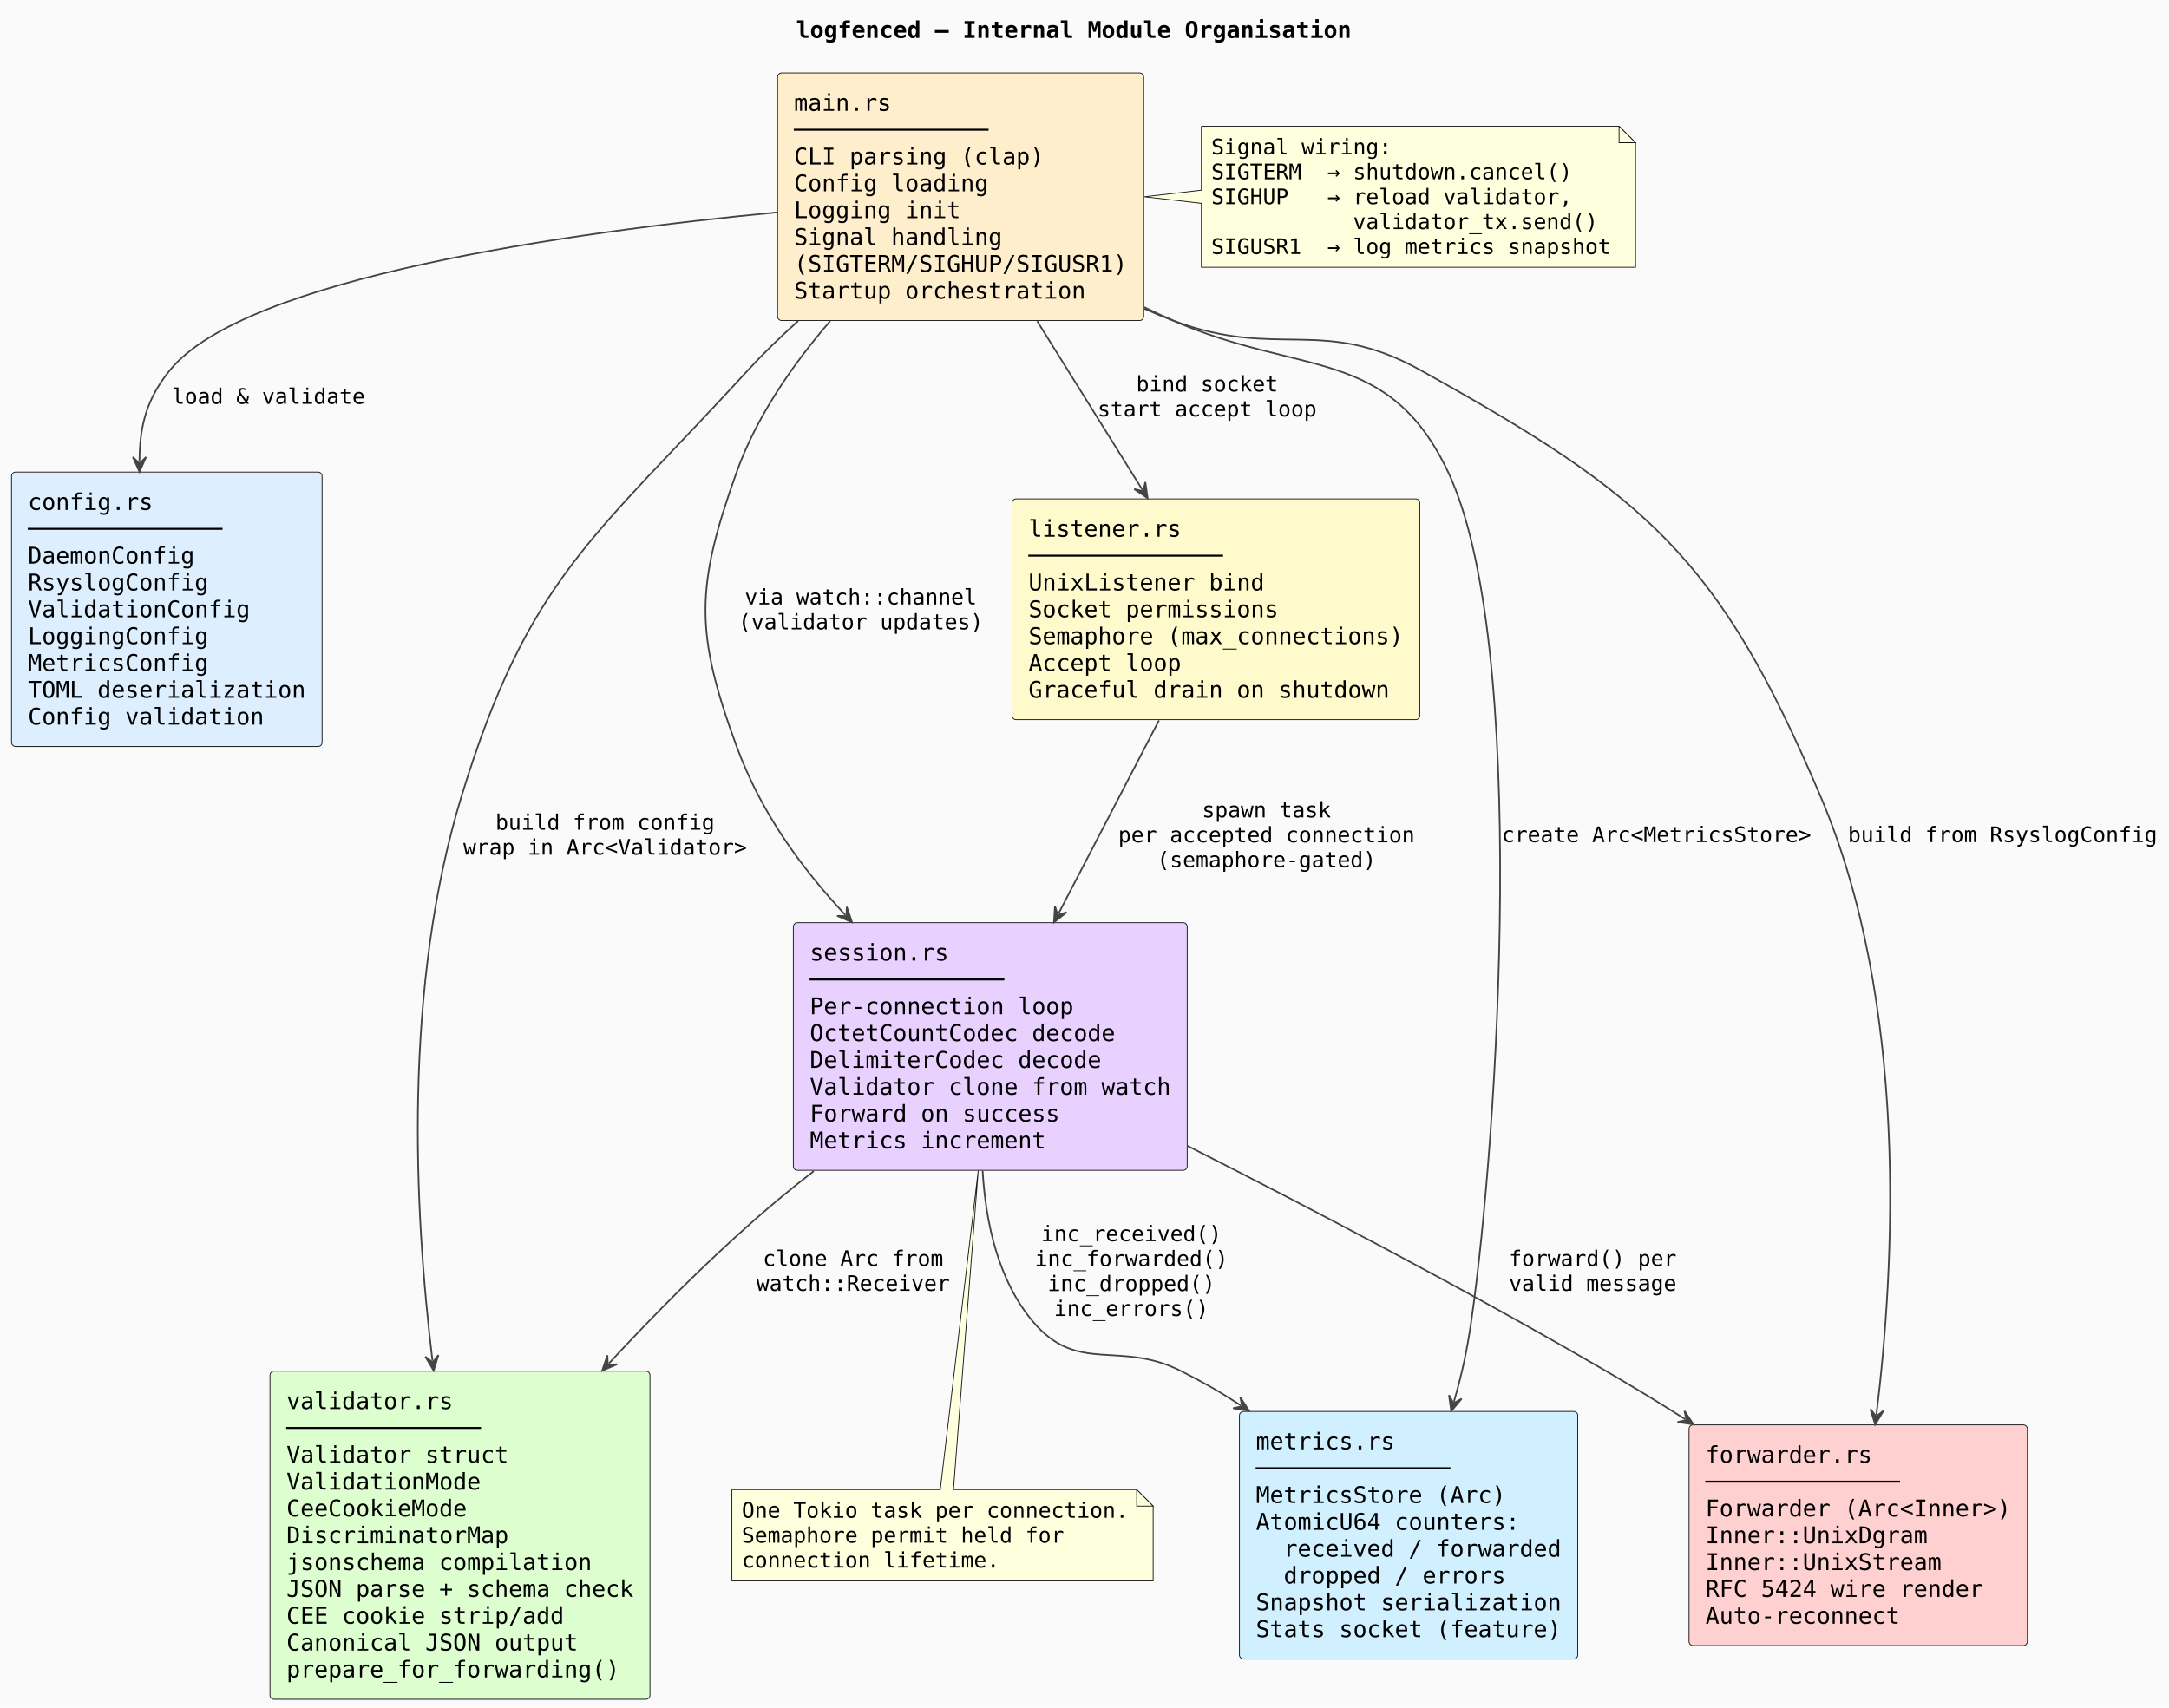
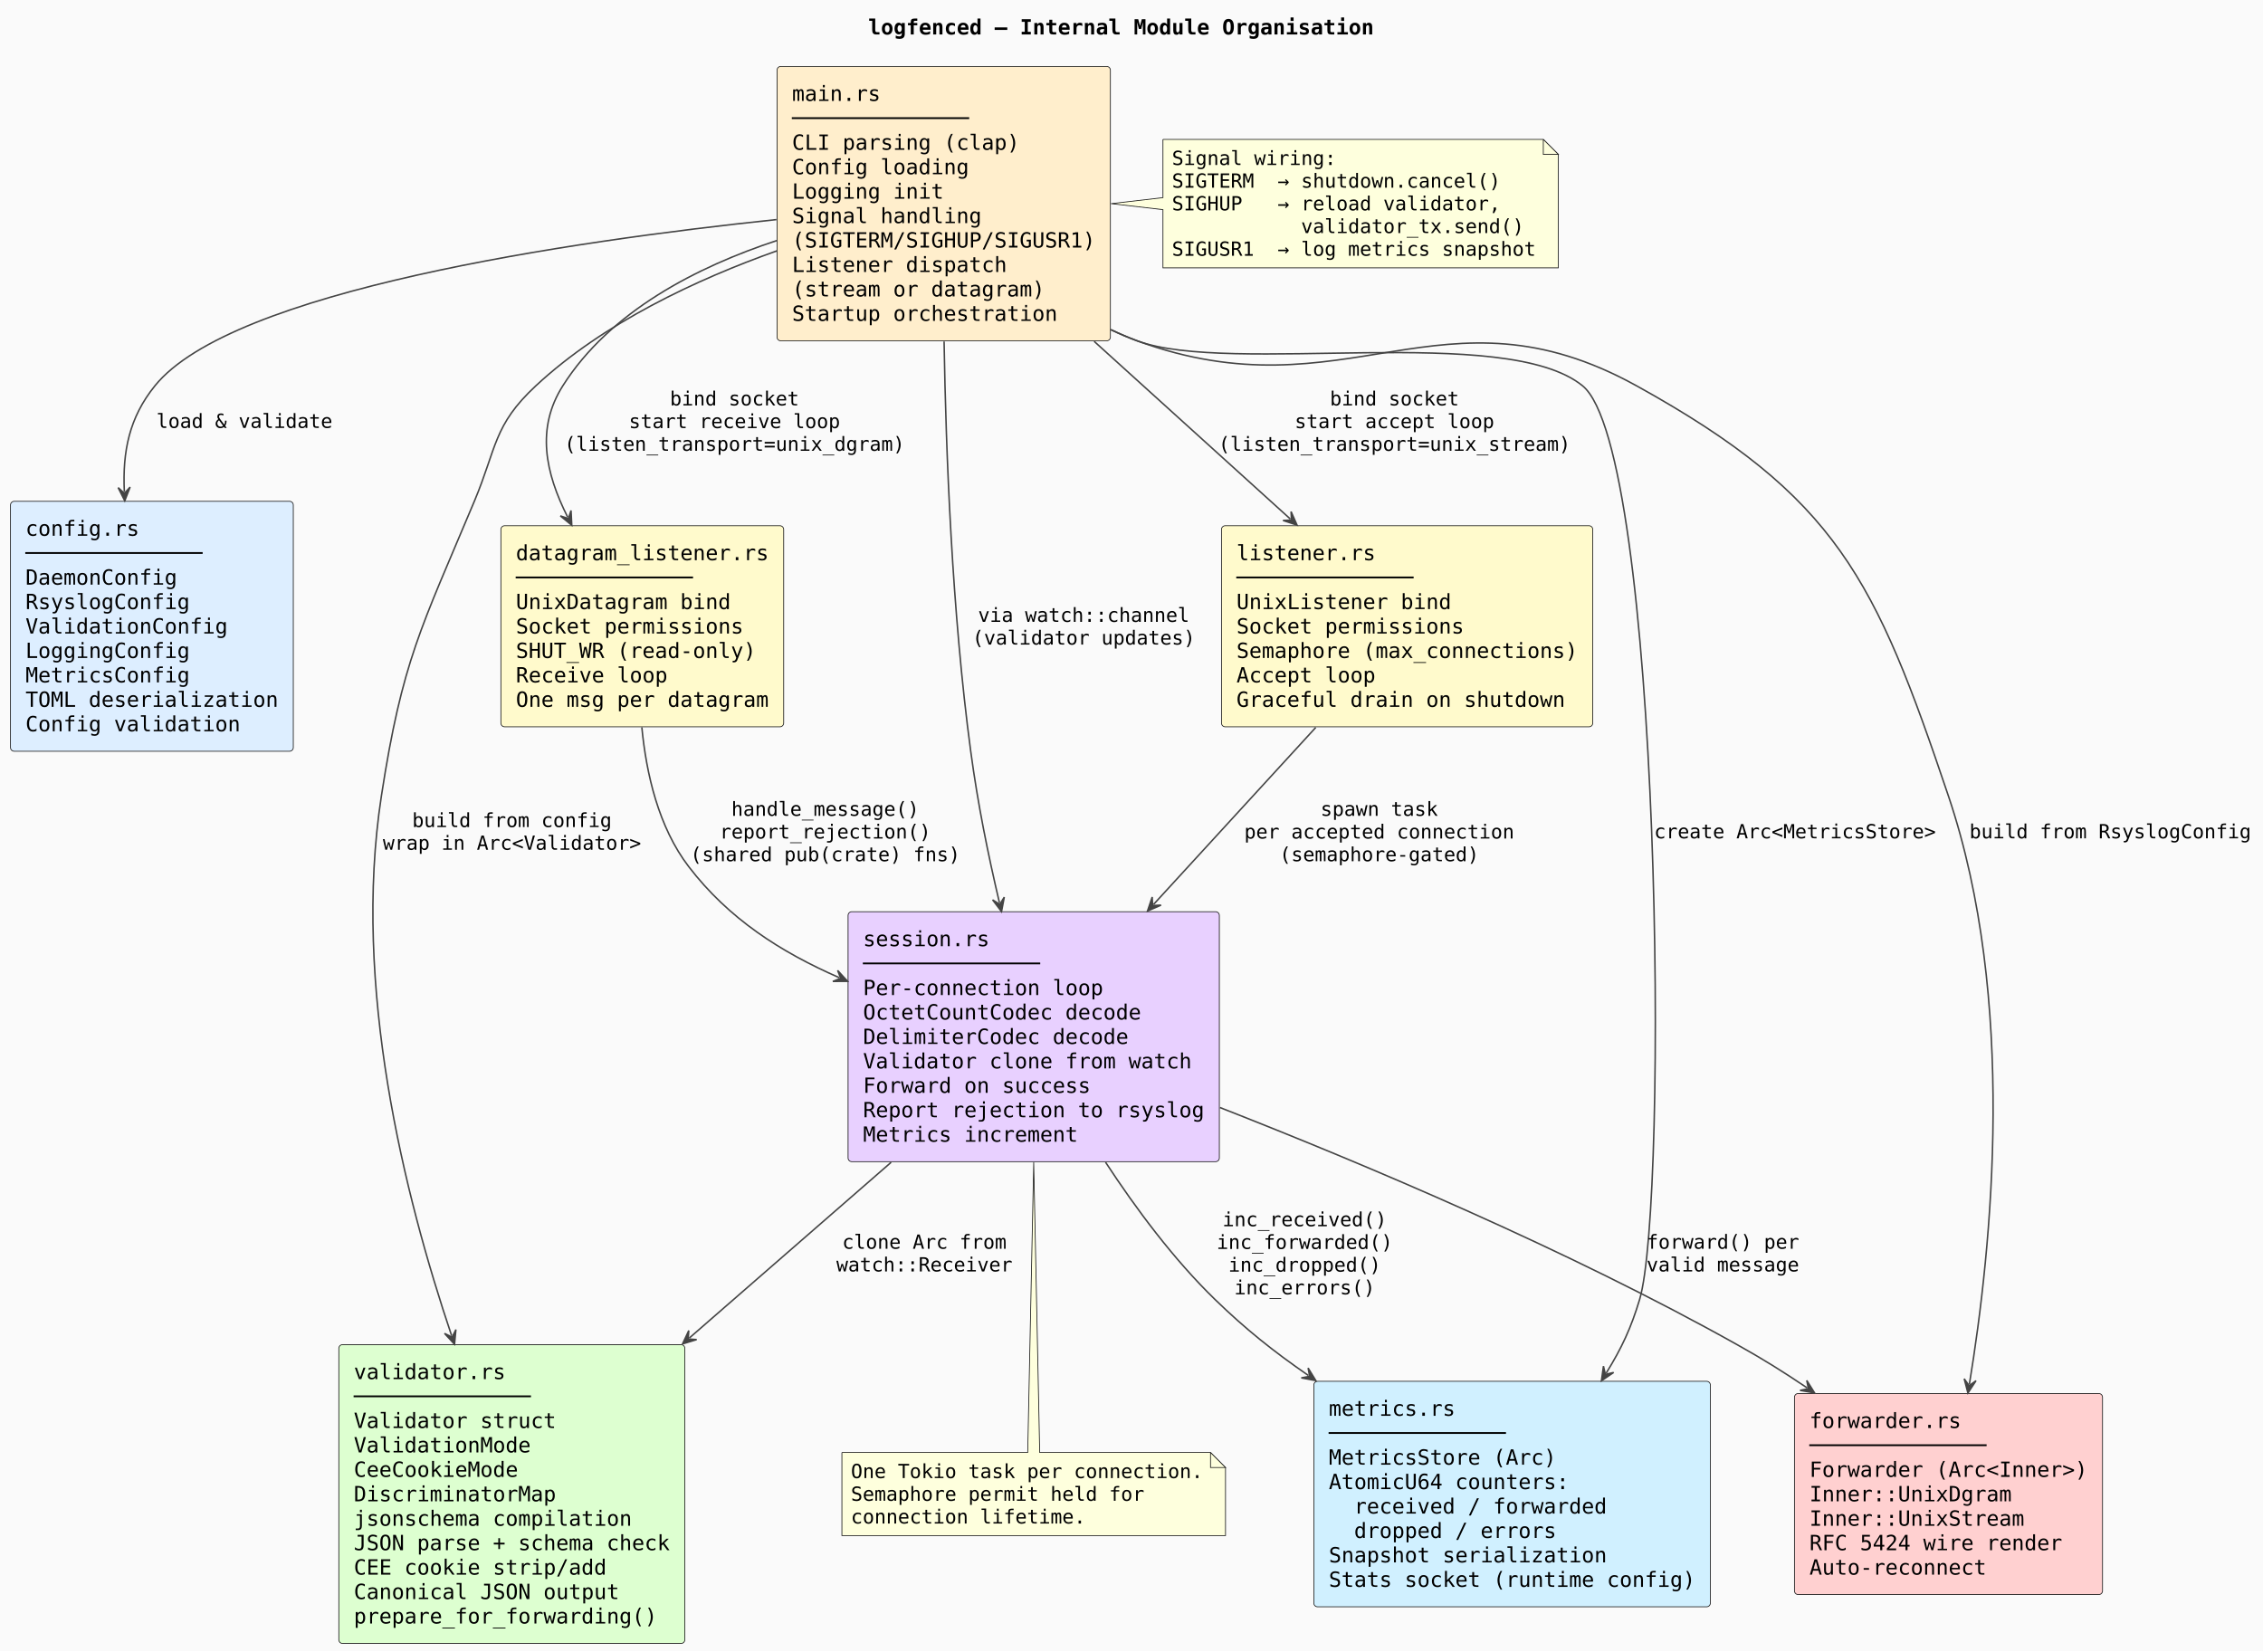
- <svg xmlns="http://www.w3.org/2000/svg" contentStyleType="text/css" data-diagram-type="DESCRIPTION" height="1037px" preserveAspectRatio="none" style="width:1317px;height:1037px;background:#FAFAFA;" version="1.1" viewBox="0 0 1317 1037" width="1317px" zoomAndPan="magnify">
+ <svg xmlns="http://www.w3.org/2000/svg" contentStyleType="text/css" data-diagram-type="DESCRIPTION" height="1101px" preserveAspectRatio="none" style="width:1509px;height:1101px;background:#FAFAFA;" version="1.1" viewBox="0 0 1509 1101" width="1509px" zoomAndPan="magnify">
  <defs />
  <g>
-     <rect fill="#FAFAFA" height="1037" style="stroke:none;stroke-width:1;" width="1317" x="0" y="0" />
+     <rect fill="#FAFAFA" height="1101" style="stroke:none;stroke-width:1;" width="1509" x="0" y="0" />
    <g class="title" data-source-line="1">
-       <text fill="#000000" font-family="monospace" font-size="14" font-weight="bold" lengthAdjust="spacing" textLength="337.148" x="483.366" y="22.995">logfenced — Internal Module Organisation</text>
+       <text fill="#000000" font-family="monospace" font-size="14" font-weight="bold" lengthAdjust="spacing" textLength="337.148" x="578.966" y="22.995">logfenced — Internal Module Organisation</text>
    </g>
    <g class="entity" data-qualified-name="Main" data-source-line="8" id="ent0002">
-       <rect fill="#FFEECC" height="150.375" rx="2.5" ry="2.5" style="stroke:#181818;stroke-width:0.5;" width="222.289" x="472.14" y="44.297" />
-       <text fill="#000000" font-family="monospace" font-size="14" lengthAdjust="spacing" textLength="59.001" x="482.14" y="67.292">main.rs</text>
-       <text fill="#000000" font-family="monospace" font-size="14" lengthAdjust="spacing" textLength="118.002" x="482.14" y="83.589">──────────────</text>
-       <text fill="#000000" font-family="monospace" font-size="14" lengthAdjust="spacing" textLength="151.717" x="482.14" y="99.886">CLI parsing (clap)</text>
-       <text fill="#000000" font-family="monospace" font-size="14" lengthAdjust="spacing" textLength="118.002" x="482.14" y="116.183">Config loading</text>
-       <text fill="#000000" font-family="monospace" font-size="14" lengthAdjust="spacing" textLength="101.144" x="482.14" y="132.48">Logging init</text>
-       <text fill="#000000" font-family="monospace" font-size="14" lengthAdjust="spacing" textLength="126.431" x="482.14" y="148.776">Signal handling</text>
-       <text fill="#000000" font-family="monospace" font-size="14" lengthAdjust="spacing" textLength="202.289" x="482.14" y="165.073">(SIGTERM/SIGHUP/SIGUSR1)</text>
-       <text fill="#000000" font-family="monospace" font-size="14" lengthAdjust="spacing" textLength="177.003" x="482.14" y="181.37">Startup orchestration</text>
+       <rect fill="#FFEECC" height="182.969" rx="2.5" ry="2.5" style="stroke:#181818;stroke-width:0.5;" width="222.289" x="518.14" y="44.297" />
+       <text fill="#000000" font-family="monospace" font-size="14" lengthAdjust="spacing" textLength="59.001" x="528.14" y="67.292">main.rs</text>
+       <text fill="#000000" font-family="monospace" font-size="14" lengthAdjust="spacing" textLength="118.002" x="528.14" y="83.589">──────────────</text>
+       <text fill="#000000" font-family="monospace" font-size="14" lengthAdjust="spacing" textLength="151.717" x="528.14" y="99.886">CLI parsing (clap)</text>
+       <text fill="#000000" font-family="monospace" font-size="14" lengthAdjust="spacing" textLength="118.002" x="528.14" y="116.183">Config loading</text>
+       <text fill="#000000" font-family="monospace" font-size="14" lengthAdjust="spacing" textLength="101.144" x="528.14" y="132.48">Logging init</text>
+       <text fill="#000000" font-family="monospace" font-size="14" lengthAdjust="spacing" textLength="126.431" x="528.14" y="148.776">Signal handling</text>
+       <text fill="#000000" font-family="monospace" font-size="14" lengthAdjust="spacing" textLength="202.289" x="528.14" y="165.073">(SIGTERM/SIGHUP/SIGUSR1)</text>
+       <text fill="#000000" font-family="monospace" font-size="14" lengthAdjust="spacing" textLength="143.288" x="528.14" y="181.37">Listener dispatch</text>
+       <text fill="#000000" font-family="monospace" font-size="14" lengthAdjust="spacing" textLength="168.574" x="528.14" y="197.667">(stream or datagram)</text>
+       <text fill="#000000" font-family="monospace" font-size="14" lengthAdjust="spacing" textLength="177.003" x="528.14" y="213.964">Startup orchestration</text>
    </g>
    <g class="entity" data-qualified-name="Config" data-source-line="10" id="ent0003">
-       <rect fill="#DDEEFF" height="166.672" rx="2.5" ry="2.5" style="stroke:#181818;stroke-width:0.5;" width="188.574" x="7" y="286.677" />
-       <text fill="#000000" font-family="monospace" font-size="14" lengthAdjust="spacing" textLength="75.858" x="17" y="309.672">config.rs</text>
-       <text fill="#000000" font-family="monospace" font-size="14" lengthAdjust="spacing" textLength="118.002" x="17" y="325.969">──────────────</text>
-       <text fill="#000000" font-family="monospace" font-size="14" lengthAdjust="spacing" textLength="101.144" x="17" y="342.266">DaemonConfig</text>
-       <text fill="#000000" font-family="monospace" font-size="14" lengthAdjust="spacing" textLength="109.573" x="17" y="358.563">RsyslogConfig</text>
-       <text fill="#000000" font-family="monospace" font-size="14" lengthAdjust="spacing" textLength="134.859" x="17" y="374.86">ValidationConfig</text>
-       <text fill="#000000" font-family="monospace" font-size="14" lengthAdjust="spacing" textLength="109.573" x="17" y="391.156">LoggingConfig</text>
-       <text fill="#000000" font-family="monospace" font-size="14" lengthAdjust="spacing" textLength="109.573" x="17" y="407.453">MetricsConfig</text>
-       <text fill="#000000" font-family="monospace" font-size="14" lengthAdjust="spacing" textLength="168.574" x="17" y="423.75">TOML deserialization</text>
-       <text fill="#000000" font-family="monospace" font-size="14" lengthAdjust="spacing" textLength="143.288" x="17" y="440.047">Config validation</text>
+       <rect fill="#DDEEFF" height="166.672" rx="2.5" ry="2.5" style="stroke:#181818;stroke-width:0.5;" width="188.574" x="7" y="334.267" />
+       <text fill="#000000" font-family="monospace" font-size="14" lengthAdjust="spacing" textLength="75.858" x="17" y="357.262">config.rs</text>
+       <text fill="#000000" font-family="monospace" font-size="14" lengthAdjust="spacing" textLength="118.002" x="17" y="373.559">──────────────</text>
+       <text fill="#000000" font-family="monospace" font-size="14" lengthAdjust="spacing" textLength="101.144" x="17" y="389.856">DaemonConfig</text>
+       <text fill="#000000" font-family="monospace" font-size="14" lengthAdjust="spacing" textLength="109.573" x="17" y="406.153">RsyslogConfig</text>
+       <text fill="#000000" font-family="monospace" font-size="14" lengthAdjust="spacing" textLength="134.859" x="17" y="422.45">ValidationConfig</text>
+       <text fill="#000000" font-family="monospace" font-size="14" lengthAdjust="spacing" textLength="109.573" x="17" y="438.746">LoggingConfig</text>
+       <text fill="#000000" font-family="monospace" font-size="14" lengthAdjust="spacing" textLength="109.573" x="17" y="455.043">MetricsConfig</text>
+       <text fill="#000000" font-family="monospace" font-size="14" lengthAdjust="spacing" textLength="168.574" x="17" y="471.34">TOML deserialization</text>
+       <text fill="#000000" font-family="monospace" font-size="14" lengthAdjust="spacing" textLength="143.288" x="17" y="487.637">Config validation</text>
    </g>
    <g class="entity" data-qualified-name="Validator" data-source-line="12" id="ent0004">
-       <rect fill="#DDFFD0" height="199.266" rx="2.5" ry="2.5" style="stroke:#181818;stroke-width:0.5;" width="230.718" x="163.93" y="832.717" />
-       <text fill="#000000" font-family="monospace" font-size="14" lengthAdjust="spacing" textLength="101.144" x="173.93" y="855.712">validator.rs</text>
-       <text fill="#000000" font-family="monospace" font-size="14" lengthAdjust="spacing" textLength="118.002" x="173.93" y="872.009">──────────────</text>
-       <text fill="#000000" font-family="monospace" font-size="14" lengthAdjust="spacing" textLength="134.859" x="173.93" y="888.306">Validator struct</text>
-       <text fill="#000000" font-family="monospace" font-size="14" lengthAdjust="spacing" textLength="118.002" x="173.93" y="904.603">ValidationMode</text>
-       <text fill="#000000" font-family="monospace" font-size="14" lengthAdjust="spacing" textLength="109.573" x="173.93" y="920.899">CeeCookieMode</text>
-       <text fill="#000000" font-family="monospace" font-size="14" lengthAdjust="spacing" textLength="134.859" x="173.93" y="937.196">DiscriminatorMap</text>
-       <text fill="#000000" font-family="monospace" font-size="14" lengthAdjust="spacing" textLength="185.432" x="173.93" y="953.493">jsonschema compilation</text>
-       <text fill="#000000" font-family="monospace" font-size="14" lengthAdjust="spacing" textLength="210.718" x="173.93" y="969.79">JSON parse + schema check</text>
-       <text fill="#000000" font-family="monospace" font-size="14" lengthAdjust="spacing" textLength="168.574" x="173.93" y="986.087">CEE cookie strip/add</text>
-       <text fill="#000000" font-family="monospace" font-size="14" lengthAdjust="spacing" textLength="177.003" x="173.93" y="1002.384">Canonical JSON output</text>
-       <text fill="#000000" font-family="monospace" font-size="14" lengthAdjust="spacing" textLength="202.289" x="173.93" y="1018.681">prepare_for_forwarding()</text>
+       <rect fill="#DDFFD0" height="199.266" rx="2.5" ry="2.5" style="stroke:#181818;stroke-width:0.5;" width="230.718" x="225.93" y="896.607" />
+       <text fill="#000000" font-family="monospace" font-size="14" lengthAdjust="spacing" textLength="101.144" x="235.93" y="919.602">validator.rs</text>
+       <text fill="#000000" font-family="monospace" font-size="14" lengthAdjust="spacing" textLength="118.002" x="235.93" y="935.899">──────────────</text>
+       <text fill="#000000" font-family="monospace" font-size="14" lengthAdjust="spacing" textLength="134.859" x="235.93" y="952.196">Validator struct</text>
+       <text fill="#000000" font-family="monospace" font-size="14" lengthAdjust="spacing" textLength="118.002" x="235.93" y="968.493">ValidationMode</text>
+       <text fill="#000000" font-family="monospace" font-size="14" lengthAdjust="spacing" textLength="109.573" x="235.93" y="984.789">CeeCookieMode</text>
+       <text fill="#000000" font-family="monospace" font-size="14" lengthAdjust="spacing" textLength="134.859" x="235.93" y="1001.086">DiscriminatorMap</text>
+       <text fill="#000000" font-family="monospace" font-size="14" lengthAdjust="spacing" textLength="185.432" x="235.93" y="1017.383">jsonschema compilation</text>
+       <text fill="#000000" font-family="monospace" font-size="14" lengthAdjust="spacing" textLength="210.718" x="235.93" y="1033.68">JSON parse + schema check</text>
+       <text fill="#000000" font-family="monospace" font-size="14" lengthAdjust="spacing" textLength="168.574" x="235.93" y="1049.977">CEE cookie strip/add</text>
+       <text fill="#000000" font-family="monospace" font-size="14" lengthAdjust="spacing" textLength="177.003" x="235.93" y="1066.274">Canonical JSON output</text>
+       <text fill="#000000" font-family="monospace" font-size="14" lengthAdjust="spacing" textLength="202.289" x="235.93" y="1082.571">prepare_for_forwarding()</text>
    </g>
    <g class="entity" data-qualified-name="Forwarder" data-source-line="14" id="ent0005">
-       <rect fill="#FFD0D0" height="134.078" rx="2.5" ry="2.5" style="stroke:#181818;stroke-width:0.5;" width="205.432" x="1025.57" y="865.317" />
-       <text fill="#000000" font-family="monospace" font-size="14" lengthAdjust="spacing" textLength="101.144" x="1035.57" y="888.312">forwarder.rs</text>
-       <text fill="#000000" font-family="monospace" font-size="14" lengthAdjust="spacing" textLength="118.002" x="1035.57" y="904.609">──────────────</text>
-       <text fill="#000000" font-family="monospace" font-size="14" lengthAdjust="spacing" textLength="185.432" x="1035.57" y="920.906">Forwarder (Arc&lt;Inner&gt;)</text>
-       <text fill="#000000" font-family="monospace" font-size="14" lengthAdjust="spacing" textLength="134.859" x="1035.57" y="937.203">Inner::UnixDgram</text>
-       <text fill="#000000" font-family="monospace" font-size="14" lengthAdjust="spacing" textLength="143.288" x="1035.57" y="953.5">Inner::UnixStream</text>
-       <text fill="#000000" font-family="monospace" font-size="14" lengthAdjust="spacing" textLength="168.574" x="1035.57" y="969.796">RFC 5424 wire render</text>
-       <text fill="#000000" font-family="monospace" font-size="14" lengthAdjust="spacing" textLength="118.002" x="1035.57" y="986.093">Auto-reconnect</text>
+       <rect fill="#FFD0D0" height="134.078" rx="2.5" ry="2.5" style="stroke:#181818;stroke-width:0.5;" width="205.432" x="1196.57" y="929.207" />
+       <text fill="#000000" font-family="monospace" font-size="14" lengthAdjust="spacing" textLength="101.144" x="1206.57" y="952.202">forwarder.rs</text>
+       <text fill="#000000" font-family="monospace" font-size="14" lengthAdjust="spacing" textLength="118.002" x="1206.57" y="968.499">──────────────</text>
+       <text fill="#000000" font-family="monospace" font-size="14" lengthAdjust="spacing" textLength="185.432" x="1206.57" y="984.796">Forwarder (Arc&lt;Inner&gt;)</text>
+       <text fill="#000000" font-family="monospace" font-size="14" lengthAdjust="spacing" textLength="134.859" x="1206.57" y="1001.093">Inner::UnixDgram</text>
+       <text fill="#000000" font-family="monospace" font-size="14" lengthAdjust="spacing" textLength="143.288" x="1206.57" y="1017.389">Inner::UnixStream</text>
+       <text fill="#000000" font-family="monospace" font-size="14" lengthAdjust="spacing" textLength="168.574" x="1206.57" y="1033.686">RFC 5424 wire render</text>
+       <text fill="#000000" font-family="monospace" font-size="14" lengthAdjust="spacing" textLength="118.002" x="1206.57" y="1049.983">Auto-reconnect</text>
    </g>
    <g class="entity" data-qualified-name="Listener" data-source-line="16" id="ent0006">
-       <rect fill="#FFFACC" height="134.078" rx="2.5" ry="2.5" style="stroke:#181818;stroke-width:0.5;" width="247.575" x="614.5" y="302.967" />
-       <text fill="#000000" font-family="monospace" font-size="14" lengthAdjust="spacing" textLength="92.716" x="624.5" y="325.962">listener.rs</text>
-       <text fill="#000000" font-family="monospace" font-size="14" lengthAdjust="spacing" textLength="118.002" x="624.5" y="342.259">──────────────</text>
-       <text fill="#000000" font-family="monospace" font-size="14" lengthAdjust="spacing" textLength="143.288" x="624.5" y="358.556">UnixListener bind</text>
-       <text fill="#000000" font-family="monospace" font-size="14" lengthAdjust="spacing" textLength="151.717" x="624.5" y="374.853">Socket permissions</text>
-       <text fill="#000000" font-family="monospace" font-size="14" lengthAdjust="spacing" textLength="227.575" x="624.5" y="391.149">Semaphore (max_connections)</text>
-       <text fill="#000000" font-family="monospace" font-size="14" lengthAdjust="spacing" textLength="92.716" x="624.5" y="407.446">Accept loop</text>
-       <text fill="#000000" font-family="monospace" font-size="14" lengthAdjust="spacing" textLength="219.147" x="624.5" y="423.743">Graceful drain on shutdown</text>
+       <rect fill="#FFFACC" height="134.078" rx="2.5" ry="2.5" style="stroke:#181818;stroke-width:0.5;" width="247.575" x="814.5" y="350.567" />
+       <text fill="#000000" font-family="monospace" font-size="14" lengthAdjust="spacing" textLength="92.716" x="824.5" y="373.562">listener.rs</text>
+       <text fill="#000000" font-family="monospace" font-size="14" lengthAdjust="spacing" textLength="118.002" x="824.5" y="389.859">──────────────</text>
+       <text fill="#000000" font-family="monospace" font-size="14" lengthAdjust="spacing" textLength="143.288" x="824.5" y="406.156">UnixListener bind</text>
+       <text fill="#000000" font-family="monospace" font-size="14" lengthAdjust="spacing" textLength="151.717" x="824.5" y="422.453">Socket permissions</text>
+       <text fill="#000000" font-family="monospace" font-size="14" lengthAdjust="spacing" textLength="227.575" x="824.5" y="438.75">Semaphore (max_connections)</text>
+       <text fill="#000000" font-family="monospace" font-size="14" lengthAdjust="spacing" textLength="92.716" x="824.5" y="455.046">Accept loop</text>
+       <text fill="#000000" font-family="monospace" font-size="14" lengthAdjust="spacing" textLength="219.147" x="824.5" y="471.343">Graceful drain on shutdown</text>
    </g>
-     <g class="entity" data-qualified-name="Session" data-source-line="18" id="ent0007">
-       <rect fill="#E8D0FF" height="150.375" rx="2.5" ry="2.5" style="stroke:#181818;stroke-width:0.5;" width="239.147" x="481.71" y="560.347" />
-       <text fill="#000000" font-family="monospace" font-size="14" lengthAdjust="spacing" textLength="84.287" x="491.71" y="583.342">session.rs</text>
-       <text fill="#000000" font-family="monospace" font-size="14" lengthAdjust="spacing" textLength="118.002" x="491.71" y="599.639">──────────────</text>
-       <text fill="#000000" font-family="monospace" font-size="14" lengthAdjust="spacing" textLength="160.145" x="491.71" y="615.936">Per-connection loop</text>
-       <text fill="#000000" font-family="monospace" font-size="14" lengthAdjust="spacing" textLength="185.432" x="491.71" y="632.233">OctetCountCodec decode</text>
-       <text fill="#000000" font-family="monospace" font-size="14" lengthAdjust="spacing" textLength="177.003" x="491.71" y="648.529">DelimiterCodec decode</text>
-       <text fill="#000000" font-family="monospace" font-size="14" lengthAdjust="spacing" textLength="219.147" x="491.71" y="664.826">Validator clone from watch</text>
-       <text fill="#000000" font-family="monospace" font-size="14" lengthAdjust="spacing" textLength="151.717" x="491.71" y="681.123">Forward on success</text>
-       <text fill="#000000" font-family="monospace" font-size="14" lengthAdjust="spacing" textLength="143.288" x="491.71" y="697.42">Metrics increment</text>
+     <g class="entity" data-qualified-name="DgramListener" data-source-line="18" id="ent0007">
+       <rect fill="#FFFACC" height="134.078" rx="2.5" ry="2.5" style="stroke:#181818;stroke-width:0.5;" width="188.574" x="334" y="350.567" />
+       <text fill="#000000" font-family="monospace" font-size="14" lengthAdjust="spacing" textLength="168.574" x="344" y="373.562">datagram_listener.rs</text>
+       <text fill="#000000" font-family="monospace" font-size="14" lengthAdjust="spacing" textLength="118.002" x="344" y="389.859">──────────────</text>
+       <text fill="#000000" font-family="monospace" font-size="14" lengthAdjust="spacing" textLength="143.288" x="344" y="406.156">UnixDatagram bind</text>
+       <text fill="#000000" font-family="monospace" font-size="14" lengthAdjust="spacing" textLength="151.717" x="344" y="422.453">Socket permissions</text>
+       <text fill="#000000" font-family="monospace" font-size="14" lengthAdjust="spacing" textLength="160.145" x="344" y="438.75">SHUT_WR (read-only)</text>
+       <text fill="#000000" font-family="monospace" font-size="14" lengthAdjust="spacing" textLength="101.144" x="344" y="455.046">Receive loop</text>
+       <text fill="#000000" font-family="monospace" font-size="14" lengthAdjust="spacing" textLength="168.574" x="344" y="471.343">One msg per datagram</text>
    </g>
-     <g class="entity" data-qualified-name="Metrics" data-source-line="20" id="ent0008">
-       <rect fill="#D0F0FF" height="150.375" rx="2.5" ry="2.5" style="stroke:#181818;stroke-width:0.5;" width="205.432" x="752.57" y="857.167" />
-       <text fill="#000000" font-family="monospace" font-size="14" lengthAdjust="spacing" textLength="84.287" x="762.57" y="880.162">metrics.rs</text>
-       <text fill="#000000" font-family="monospace" font-size="14" lengthAdjust="spacing" textLength="118.002" x="762.57" y="896.459">──────────────</text>
-       <text fill="#000000" font-family="monospace" font-size="14" lengthAdjust="spacing" textLength="151.717" x="762.57" y="912.756">MetricsStore (Arc)</text>
-       <text fill="#000000" font-family="monospace" font-size="14" lengthAdjust="spacing" textLength="160.145" x="762.57" y="929.053">AtomicU64 counters:</text>
-       <text fill="#000000" font-family="monospace" font-size="14" lengthAdjust="spacing" textLength="168.574" x="779.427" y="945.35">received / forwarded</text>
-       <text fill="#000000" font-family="monospace" font-size="14" lengthAdjust="spacing" textLength="134.859" x="779.427" y="961.646">dropped / errors</text>
-       <text fill="#000000" font-family="monospace" font-size="14" lengthAdjust="spacing" textLength="185.432" x="762.57" y="977.943">Snapshot serialization</text>
-       <text fill="#000000" font-family="monospace" font-size="14" lengthAdjust="spacing" textLength="185.432" x="762.57" y="994.24">Stats socket (feature)</text>
+     <g class="entity" data-qualified-name="Session" data-source-line="20" id="ent0008">
+       <rect fill="#E8D0FF" height="166.672" rx="2.5" ry="2.5" style="stroke:#181818;stroke-width:0.5;" width="247.575" x="565.5" y="607.937" />
+       <text fill="#000000" font-family="monospace" font-size="14" lengthAdjust="spacing" textLength="84.287" x="575.5" y="630.932">session.rs</text>
+       <text fill="#000000" font-family="monospace" font-size="14" lengthAdjust="spacing" textLength="118.002" x="575.5" y="647.229">──────────────</text>
+       <text fill="#000000" font-family="monospace" font-size="14" lengthAdjust="spacing" textLength="160.145" x="575.5" y="663.526">Per-connection loop</text>
+       <text fill="#000000" font-family="monospace" font-size="14" lengthAdjust="spacing" textLength="185.432" x="575.5" y="679.823">OctetCountCodec decode</text>
+       <text fill="#000000" font-family="monospace" font-size="14" lengthAdjust="spacing" textLength="177.003" x="575.5" y="696.12">DelimiterCodec decode</text>
+       <text fill="#000000" font-family="monospace" font-size="14" lengthAdjust="spacing" textLength="219.147" x="575.5" y="712.416">Validator clone from watch</text>
+       <text fill="#000000" font-family="monospace" font-size="14" lengthAdjust="spacing" textLength="151.717" x="575.5" y="728.713">Forward on success</text>
+       <text fill="#000000" font-family="monospace" font-size="14" lengthAdjust="spacing" textLength="227.575" x="575.5" y="745.01">Report rejection to rsyslog</text>
+       <text fill="#000000" font-family="monospace" font-size="14" lengthAdjust="spacing" textLength="143.288" x="575.5" y="761.307">Metrics increment</text>
    </g>
-     <g class="entity" data-qualified-name="GMN19" data-source-line="36" id="ent0020">
-       <path d="M729.47,76.657 L729.47,115.487 L694.87,119.487 L729.47,123.487 L729.47,162.321 A0,0 0 0 0 729.47,162.321 L993.096,162.321 A0,0 0 0 0 993.096,162.321 L993.096,86.657 L983.096,76.657 L729.47,76.657 A0,0 0 0 0 729.47,76.657" fill="#FEFFDD" style="stroke:#181818;stroke-width:0.5;" />
-       <path d="M983.096,76.657 L983.096,86.657 L993.096,86.657 L983.096,76.657" fill="#FEFFDD" style="stroke:#181818;stroke-width:0.5;" />
-       <text fill="#000000" font-family="monospace" font-size="13" lengthAdjust="spacing" textLength="109.573" x="735.47" y="93.724">Signal wiring:</text>
-       <text fill="#000000" font-family="monospace" font-size="13" lengthAdjust="spacing" textLength="219.147" x="735.47" y="108.857">SIGTERM  → shutdown.cancel()</text>
-       <text fill="#000000" font-family="monospace" font-size="13" lengthAdjust="spacing" textLength="219.147" x="735.47" y="123.989">SIGHUP   → reload validator,</text>
-       <text fill="#000000" font-family="monospace" font-size="13" lengthAdjust="spacing" textLength="148.707" x="821.563" y="139.122">validator_tx.send()</text>
-       <text fill="#000000" font-family="monospace" font-size="13" lengthAdjust="spacing" textLength="242.626" x="735.47" y="154.255">SIGUSR1  → log metrics snapshot</text>
+     <g class="entity" data-qualified-name="Metrics" data-source-line="22" id="ent0009">
+       <rect fill="#D0F0FF" height="150.375" rx="2.5" ry="2.5" style="stroke:#181818;stroke-width:0.5;" width="264.433" x="876.07" y="921.057" />
+       <text fill="#000000" font-family="monospace" font-size="14" lengthAdjust="spacing" textLength="84.287" x="886.07" y="944.052">metrics.rs</text>
+       <text fill="#000000" font-family="monospace" font-size="14" lengthAdjust="spacing" textLength="118.002" x="886.07" y="960.349">──────────────</text>
+       <text fill="#000000" font-family="monospace" font-size="14" lengthAdjust="spacing" textLength="151.717" x="886.07" y="976.646">MetricsStore (Arc)</text>
+       <text fill="#000000" font-family="monospace" font-size="14" lengthAdjust="spacing" textLength="160.145" x="886.07" y="992.943">AtomicU64 counters:</text>
+       <text fill="#000000" font-family="monospace" font-size="14" lengthAdjust="spacing" textLength="168.574" x="902.927" y="1009.24">received / forwarded</text>
+       <text fill="#000000" font-family="monospace" font-size="14" lengthAdjust="spacing" textLength="134.859" x="902.927" y="1025.536">dropped / errors</text>
+       <text fill="#000000" font-family="monospace" font-size="14" lengthAdjust="spacing" textLength="185.432" x="886.07" y="1041.833">Snapshot serialization</text>
+       <text fill="#000000" font-family="monospace" font-size="14" lengthAdjust="spacing" textLength="244.433" x="886.07" y="1058.13">Stats socket (runtime config)</text>
    </g>
-     <g class="entity" data-qualified-name="GMN22" data-source-line="44" id="ent0023">
-       <path d="M444.39,904.657 L444.39,960.055 A0,0 0 0 0 444.39,960.055 L700.19,960.055 A0,0 0 0 0 700.19,960.055 L700.19,914.657 L690.19,904.657 L578.93,904.657 L593.97,710.927 L570.93,904.657 L444.39,904.657 A0,0 0 0 0 444.39,904.657" fill="#FEFFDD" style="stroke:#181818;stroke-width:0.5;" />
-       <path d="M690.19,904.657 L690.19,914.657 L700.19,914.657 L690.19,904.657" fill="#FEFFDD" style="stroke:#181818;stroke-width:0.5;" />
-       <text fill="#000000" font-family="monospace" font-size="13" lengthAdjust="spacing" textLength="234.8" x="450.39" y="921.724">One Tokio task per connection.</text>
-       <text fill="#000000" font-family="monospace" font-size="13" lengthAdjust="spacing" textLength="195.667" x="450.39" y="936.857">Semaphore permit held for</text>
-       <text fill="#000000" font-family="monospace" font-size="13" lengthAdjust="spacing" textLength="156.533" x="450.39" y="951.989">connection lifetime.</text>
+     <g class="entity" data-qualified-name="GMN22" data-source-line="40" id="ent0023">
+       <path d="M775.47,92.947 L775.47,131.787 L740.87,135.787 L775.47,139.787 L775.47,178.611 A0,0 0 0 0 775.47,178.611 L1039.097,178.611 A0,0 0 0 0 1039.097,178.611 L1039.097,102.947 L1029.097,92.947 L775.47,92.947 A0,0 0 0 0 775.47,92.947" fill="#FEFFDD" style="stroke:#181818;stroke-width:0.5;" />
+       <path d="M1029.097,92.947 L1029.097,102.947 L1039.097,102.947 L1029.097,92.947" fill="#FEFFDD" style="stroke:#181818;stroke-width:0.5;" />
+       <text fill="#000000" font-family="monospace" font-size="13" lengthAdjust="spacing" textLength="109.573" x="781.47" y="110.014">Signal wiring:</text>
+       <text fill="#000000" font-family="monospace" font-size="13" lengthAdjust="spacing" textLength="219.147" x="781.47" y="125.147">SIGTERM  → shutdown.cancel()</text>
+       <text fill="#000000" font-family="monospace" font-size="13" lengthAdjust="spacing" textLength="219.147" x="781.47" y="140.279">SIGHUP   → reload validator,</text>
+       <text fill="#000000" font-family="monospace" font-size="13" lengthAdjust="spacing" textLength="148.707" x="867.563" y="155.412">validator_tx.send()</text>
+       <text fill="#000000" font-family="monospace" font-size="13" lengthAdjust="spacing" textLength="242.626" x="781.47" y="170.545">SIGUSR1  → log metrics snapshot</text>
    </g>
-     <g class="link" data-entity-1="ent0002" data-entity-2="ent0003" data-link-type="dependency" data-source-line="22" id="lnk9">
-       <path d="M471.87,128.947 C344.92,141.147 149.07,168.687 103.29,224.677 C89.25,241.847 84.675,258.387 84.695,280.547" fill="none" id="Main-to-Config" style="stroke:#444444;stroke-width:1;" />
-       <polygon fill="#444444" points="84.7,286.547,88.692,277.543,84.695,281.547,80.692,277.55,84.7,286.547" style="stroke:#444444;stroke-width:1;" />
-       <text fill="#000000" font-family="monospace" font-size="13" lengthAdjust="spacing" textLength="117.4" x="104.29" y="245.244">load &amp; validate</text>
+     <g class="entity" data-qualified-name="GMN25" data-source-line="48" id="ent0026">
+       <path d="M561.39,968.547 L561.39,1023.945 A0,0 0 0 0 561.39,1023.945 L817.19,1023.945 A0,0 0 0 0 817.19,1023.945 L817.19,978.547 L807.19,968.547 L693.29,968.547 L689.29,775.067 L685.29,968.547 L561.39,968.547 A0,0 0 0 0 561.39,968.547" fill="#FEFFDD" style="stroke:#181818;stroke-width:0.5;" />
+       <path d="M807.19,968.547 L807.19,978.547 L817.19,978.547 L807.19,968.547" fill="#FEFFDD" style="stroke:#181818;stroke-width:0.5;" />
+       <text fill="#000000" font-family="monospace" font-size="13" lengthAdjust="spacing" textLength="234.8" x="567.39" y="985.614">One Tokio task per connection.</text>
+       <text fill="#000000" font-family="monospace" font-size="13" lengthAdjust="spacing" textLength="195.667" x="567.39" y="1000.747">Semaphore permit held for</text>
+       <text fill="#000000" font-family="monospace" font-size="13" lengthAdjust="spacing" textLength="156.533" x="567.39" y="1015.879">connection lifetime.</text>
    </g>
-     <g class="link" data-entity-1="ent0002" data-entity-2="ent0004" data-link-type="dependency" data-source-line="23" id="lnk10">
-       <path d="M484.68,194.887 C473.99,204.457 463.62,214.487 454.29,224.677 C360.68,326.827 320.86,350.867 280.29,483.347 C244.81,599.177 251.41,733.94 262.59,826.39" fill="none" id="Main-to-Validator" style="stroke:#444444;stroke-width:1;" />
-       <polygon fill="#444444" points="263.31,832.347,266.201,822.932,262.71,827.383,258.258,823.892,263.31,832.347" style="stroke:#444444;stroke-width:1;" />
-       <text fill="#000000" font-family="monospace" font-size="13" lengthAdjust="spacing" textLength="133.053" x="300.857" y="503.914">build from config</text>
-       <text fill="#000000" font-family="monospace" font-size="13" lengthAdjust="spacing" textLength="172.186" x="281.29" y="519.047">wrap in Arc&lt;Validator&gt;</text>
+     <g class="link" data-entity-1="ent0002" data-entity-2="ent0003" data-link-type="dependency" data-source-line="24" id="lnk10">
+       <path d="M517.71,146.427 C379.08,160.977 154.48,193.847 103.29,257.267 C86.17,278.467 81.65,300.953 82.91,327.963" fill="none" id="Main-to-Config" style="stroke:#444444;stroke-width:1;" />
+       <polygon fill="#444444" points="83.19,333.957,86.766,324.78,82.957,328.962,78.775,325.153,83.19,333.957" style="stroke:#444444;stroke-width:1;" />
+       <text fill="#000000" font-family="monospace" font-size="13" lengthAdjust="spacing" textLength="117.4" x="104.29" y="285.334">load &amp; validate</text>
    </g>
-     <g class="link" data-entity-1="ent0002" data-entity-2="ent0005" data-link-type="dependency" data-source-line="24" id="lnk11">
-       <path d="M694.8,187.467 C700.63,190.067 706.48,192.497 712.29,194.677 C775.92,218.607 802.85,191.667 862.29,224.677 C1000.18,301.267 1043.46,338.227 1105.29,483.347 C1159.16,609.807 1150.411,768.891 1139.331,859.202" fill="none" id="Main-to-Forwarder" style="stroke:#444444;stroke-width:1;" />
-       <polygon fill="#444444" points="1138.6,865.157,1143.666,856.711,1139.209,860.194,1135.726,855.737,1138.6,865.157" style="stroke:#444444;stroke-width:1;" />
-       <text fill="#000000" font-family="monospace" font-size="13" lengthAdjust="spacing" textLength="187.84" x="1122.04" y="511.414">build from RsyslogConfig</text>
+     <g class="link" data-entity-1="ent0002" data-entity-2="ent0004" data-link-type="dependency" data-source-line="25" id="lnk11">
+       <path d="M517.97,167.287 C464.49,186.307 402.38,215.317 357.29,257.267 C328.9,283.677 331.29,298.517 316.29,334.267 C280.82,418.777 268.23,440.357 254.29,530.937 C234.8,657.587 269.596,796.92 301.166,890.7" fill="none" id="Main-to-Validator" style="stroke:#444444;stroke-width:1;" />
+       <polygon fill="#444444" points="303.08,896.387,304,886.581,301.485,891.648,296.418,889.133,303.08,896.387" style="stroke:#444444;stroke-width:1;" />
+       <text fill="#000000" font-family="monospace" font-size="13" lengthAdjust="spacing" textLength="133.053" x="274.857" y="551.504">build from config</text>
+       <text fill="#000000" font-family="monospace" font-size="13" lengthAdjust="spacing" textLength="172.186" x="255.29" y="566.637">wrap in Arc&lt;Validator&gt;</text>
    </g>
-     <g class="link" data-entity-1="ent0002" data-entity-2="ent0006" data-link-type="dependency" data-source-line="25" id="lnk12">
-       <path d="M629.79,195.057 C651.1,229.227 672.985,264.306 693.645,297.436" fill="none" id="Main-to-Listener" style="stroke:#444444;stroke-width:1;" />
-       <polygon fill="#444444" points="696.82,302.527,695.452,292.774,694.174,298.284,688.664,297.007,696.82,302.527" style="stroke:#444444;stroke-width:1;" />
-       <text fill="#000000" font-family="monospace" font-size="13" lengthAdjust="spacing" textLength="86.093" x="689.91" y="237.744">bind socket</text>
-       <text fill="#000000" font-family="monospace" font-size="13" lengthAdjust="spacing" textLength="133.053" x="666.43" y="252.877">start accept loop</text>
+     <g class="link" data-entity-1="ent0002" data-entity-2="ent0005" data-link-type="dependency" data-source-line="26" id="lnk12">
+       <path d="M740.67,219.837 C746.49,222.597 752.38,225.107 758.29,227.267 C897.84,278.327 961.26,185.327 1091.29,257.267 C1224.96,331.227 1250.51,386.157 1299.29,530.937 C1344.9,666.337 1328.322,830.906 1313.212,922.986" fill="none" id="Main-to-Forwarder" style="stroke:#444444;stroke-width:1;" />
+       <polygon fill="#444444" points="1312.24,928.907,1317.645,920.673,1313.05,923.973,1309.75,919.378,1312.24,928.907" style="stroke:#444444;stroke-width:1;" />
+       <text fill="#000000" font-family="monospace" font-size="13" lengthAdjust="spacing" textLength="187.84" x="1313.24" y="559.004">build from RsyslogConfig</text>
    </g>
-     <g class="link" data-entity-1="ent0002" data-entity-2="ent0008" data-link-type="dependency" data-source-line="26" id="lnk13">
-       <path d="M694.74,186.547 C700.62,189.407 706.49,192.137 712.29,194.677 C789.92,228.637 843.05,210.077 879.29,286.677 C928.35,390.377 909.71,689.187 893.29,802.717 C890.7,820.587 887.847,833.648 882.827,851.227" fill="none" id="Main-to-Metrics" style="stroke:#444444;stroke-width:1;" />
-       <polygon fill="#444444" points="881.18,856.997,887.497,849.441,882.553,852.189,879.805,847.245,881.18,856.997" style="stroke:#444444;stroke-width:1;" />
-       <text fill="#000000" font-family="monospace" font-size="13" lengthAdjust="spacing" textLength="187.84" x="911.87" y="511.414">create Arc&lt;MetricsStore&gt;</text>
+     <g class="link" data-entity-1="ent0002" data-entity-2="ent0006" data-link-type="dependency" data-source-line="27" id="lnk13">
+       <path d="M729.61,227.637 C773.67,267.527 820.003,309.49 860.442,346.11" fill="none" id="Main-to-Listener" style="stroke:#444444;stroke-width:1;" />
+       <polygon fill="#444444" points="864.89,350.137,860.904,341.131,861.184,346.781,855.534,347.061,864.89,350.137" style="stroke:#444444;stroke-width:1;" />
+       <text fill="#000000" font-family="monospace" font-size="13" lengthAdjust="spacing" textLength="86.093" x="886.813" y="270.334">bind socket</text>
+       <text fill="#000000" font-family="monospace" font-size="13" lengthAdjust="spacing" textLength="133.053" x="863.333" y="285.467">start accept loop</text>
+       <text fill="#000000" font-family="monospace" font-size="13" lengthAdjust="spacing" textLength="234.8" x="812.46" y="300.599">(listen_transport=unix_stream)</text>
    </g>
-     <g class="link" data-entity-1="ent0002" data-entity-2="ent0007" data-link-type="dependency" data-source-line="27" id="lnk14">
-       <path d="M504.06,195.007 C481.22,221.507 459.26,253.147 447.29,286.677 C422.38,356.437 421.73,383.817 447.29,453.347 C461.89,493.067 485.401,525.627 513.251,555.667" fill="none" id="Main-to-Session" style="stroke:#444444;stroke-width:1;" />
-       <polygon fill="#444444" points="517.33,560.067,514.144,550.747,513.931,556.4,508.278,556.186,517.33,560.067" style="stroke:#444444;stroke-width:1;" />
-       <text fill="#000000" font-family="monospace" font-size="13" lengthAdjust="spacing" textLength="140.88" x="452.203" y="367.074">via watch::channel</text>
-       <text fill="#000000" font-family="monospace" font-size="13" lengthAdjust="spacing" textLength="148.707" x="448.29" y="382.207">(validator updates)</text>
+     <g class="link" data-entity-1="ent0002" data-entity-2="ent0007" data-link-type="dependency" data-source-line="28" id="lnk14">
+       <path d="M517.89,160.427 C465.08,177.837 406.79,207.457 375.29,257.267 C357.44,285.477 363.467,314.97 378.557,344.88" fill="none" id="Main-to-DgramListener" style="stroke:#444444;stroke-width:1;" />
+       <polygon fill="#444444" points="381.26,350.237,380.777,340.4,379.008,345.773,373.635,344.003,381.26,350.237" style="stroke:#444444;stroke-width:1;" />
+       <text fill="#000000" font-family="monospace" font-size="13" lengthAdjust="spacing" textLength="86.093" x="446.73" y="270.334">bind socket</text>
+       <text fill="#000000" font-family="monospace" font-size="13" lengthAdjust="spacing" textLength="140.88" x="419.337" y="285.467">start receive loop</text>
+       <text fill="#000000" font-family="monospace" font-size="13" lengthAdjust="spacing" textLength="226.973" x="376.29" y="300.599">(listen_transport=unix_dgram)</text>
    </g>
-     <g class="link" data-entity-1="ent0006" data-entity-2="ent0007" data-link-type="dependency" data-source-line="29" id="lnk15">
-       <path d="M703.72,437.507 C684.3,474.867 662.777,516.263 642.727,554.833" fill="none" id="Listener-to-Session" style="stroke:#444444;stroke-width:1;" />
-       <polygon fill="#444444" points="639.96,560.157,647.66,554.016,642.266,555.721,640.562,550.326,639.96,560.157" style="stroke:#444444;stroke-width:1;" />
-       <text fill="#000000" font-family="monospace" font-size="13" lengthAdjust="spacing" textLength="78.267" x="729.863" y="496.414">spawn task</text>
-       <text fill="#000000" font-family="monospace" font-size="13" lengthAdjust="spacing" textLength="180.013" x="678.99" y="511.547">per accepted connection</text>
-       <text fill="#000000" font-family="monospace" font-size="13" lengthAdjust="spacing" textLength="133.053" x="702.47" y="526.679">(semaphore-gated)</text>
+     <g class="link" data-entity-1="ent0002" data-entity-2="ent0009" data-link-type="dependency" data-source-line="29" id="lnk15">
+       <path d="M740.7,219.757 C746.51,222.547 752.39,225.077 758.29,227.267 C820.46,250.397 1003.9,215.317 1055.29,257.267 C1107.84,300.167 1112.81,801.647 1093.29,866.607 C1087.66,885.327 1081.489,898.726 1071.029,915.616" fill="none" id="Main-to-Metrics" style="stroke:#444444;stroke-width:1;" />
+       <polygon fill="#444444" points="1067.87,920.717,1076.009,915.171,1070.503,916.466,1069.208,910.959,1067.87,920.717" style="stroke:#444444;stroke-width:1;" />
+       <text fill="#000000" font-family="monospace" font-size="13" lengthAdjust="spacing" textLength="187.84" x="1103" y="559.004">create Arc&lt;MetricsStore&gt;</text>
    </g>
-     <g class="link" data-entity-1="ent0007" data-entity-2="ent0004" data-link-type="dependency" data-source-line="31" id="lnk16">
-       <path d="M494.13,711.197 C481.77,720.797 469.57,730.757 458.29,740.717 C426.47,768.817 398.091,797.419 369.712,827.999" fill="none" id="Session-to-Validator" style="stroke:#444444;stroke-width:1;" />
-       <polygon fill="#444444" points="365.63,832.397,374.684,828.521,369.031,828.732,368.82,823.079,365.63,832.397" style="stroke:#444444;stroke-width:1;" />
-       <text fill="#000000" font-family="monospace" font-size="13" lengthAdjust="spacing" textLength="109.573" x="463.203" y="768.784">clone Arc from</text>
-       <text fill="#000000" font-family="monospace" font-size="13" lengthAdjust="spacing" textLength="117.4" x="459.29" y="783.917">watch::Receiver</text>
+     <g class="link" data-entity-1="ent0002" data-entity-2="ent0008" data-link-type="dependency" data-source-line="30" id="lnk16">
+       <path d="M629.53,227.707 C630.75,301.617 634.83,408.407 647.29,500.937 C652.05,536.307 658.698,569.006 666.458,602.036" fill="none" id="Main-to-Session" style="stroke:#444444;stroke-width:1;" />
+       <polygon fill="#444444" points="667.83,607.877,669.666,598.201,666.686,603.009,661.878,600.03,667.83,607.877" style="stroke:#444444;stroke-width:1;" />
+       <text fill="#000000" font-family="monospace" font-size="13" lengthAdjust="spacing" textLength="140.88" x="652.203" y="414.674">via watch::channel</text>
+       <text fill="#000000" font-family="monospace" font-size="13" lengthAdjust="spacing" textLength="148.707" x="648.29" y="429.807">(validator updates)</text>
    </g>
-     <g class="link" data-entity-1="ent0007" data-entity-2="ent0005" data-link-type="dependency" data-source-line="32" id="lnk17">
-       <path d="M721.1,695.937 C795.22,733.527 891.83,784.067 975.29,832.717 C992.62,842.827 1005.701,850.777 1023.201,861.857" fill="none" id="Session-to-Forwarder" style="stroke:#444444;stroke-width:1;" />
-       <polygon fill="#444444" points="1028.27,865.067,1022.806,856.873,1024.045,862.392,1018.526,863.632,1028.27,865.067" style="stroke:#444444;stroke-width:1;" />
-       <text fill="#000000" font-family="monospace" font-size="13" lengthAdjust="spacing" textLength="101.747" x="916.22" y="768.784">forward() per</text>
-       <text fill="#000000" font-family="monospace" font-size="13" lengthAdjust="spacing" textLength="101.747" x="916.22" y="783.917">valid message</text>
+     <g class="link" data-entity-1="ent0006" data-entity-2="ent0008" data-link-type="dependency" data-source-line="32" id="lnk17">
+       <path d="M877.37,485.067 C843.54,521.977 805.194,563.813 769.224,603.063" fill="none" id="Listener-to-Session" style="stroke:#444444;stroke-width:1;" />
+       <polygon fill="#444444" points="765.17,607.487,774.2,603.554,768.548,603.801,768.302,598.149,765.17,607.487" style="stroke:#444444;stroke-width:1;" />
+       <text fill="#000000" font-family="monospace" font-size="13" lengthAdjust="spacing" textLength="78.267" x="880.573" y="544.004">spawn task</text>
+       <text fill="#000000" font-family="monospace" font-size="13" lengthAdjust="spacing" textLength="180.013" x="829.7" y="559.137">per accepted connection</text>
+       <text fill="#000000" font-family="monospace" font-size="13" lengthAdjust="spacing" textLength="133.053" x="853.18" y="574.269">(semaphore-gated)</text>
    </g>
    <g class="link" data-entity-1="ent0007" data-entity-2="ent0008" data-link-type="dependency" data-source-line="33" id="lnk18">
-       <path d="M596.64,711.007 C598.48,742.507 606.07,777.637 627.29,802.717 C654.52,834.917 679.72,813.587 717.29,832.717 C731.06,839.737 739.96,844.756 753.4,853.496" fill="none" id="Session-to-Metrics" style="stroke:#444444;stroke-width:1;" />
-       <polygon fill="#444444" points="758.43,856.767,753.066,848.507,754.238,854.041,748.704,855.214,758.43,856.767" style="stroke:#444444;stroke-width:1;" />
-       <text fill="#000000" font-family="monospace" font-size="13" lengthAdjust="spacing" textLength="109.573" x="632.203" y="753.784">inc_received()</text>
-       <text fill="#000000" font-family="monospace" font-size="13" lengthAdjust="spacing" textLength="117.4" x="628.29" y="768.917">inc_forwarded()</text>
-       <text fill="#000000" font-family="monospace" font-size="13" lengthAdjust="spacing" textLength="101.747" x="636.117" y="784.049">inc_dropped()</text>
-       <text fill="#000000" font-family="monospace" font-size="13" lengthAdjust="spacing" textLength="93.92" x="640.03" y="799.182">inc_errors()</text>
+       <path d="M427.99,484.977 C430.95,515.947 439.13,551.667 459.29,577.937 C485.86,612.587 520.412,634.774 559.692,651.944" fill="none" id="DgramListener-to-Session" style="stroke:#444444;stroke-width:1;" />
+       <polygon fill="#444444" points="565.19,654.347,558.545,647.077,560.609,652.344,555.341,654.407,565.19,654.347" style="stroke:#444444;stroke-width:1;" />
+       <text fill="#000000" font-family="monospace" font-size="13" lengthAdjust="spacing" textLength="125.227" x="487.683" y="544.004">handle_message()</text>
+       <text fill="#000000" font-family="monospace" font-size="13" lengthAdjust="spacing" textLength="140.88" x="479.857" y="559.137">report_rejection()</text>
+       <text fill="#000000" font-family="monospace" font-size="13" lengthAdjust="spacing" textLength="180.013" x="460.29" y="574.269">(shared pub(crate) fns)</text>
+     </g>
+     <g class="link" data-entity-1="ent0008" data-entity-2="ent0004" data-link-type="dependency" data-source-line="35" id="lnk19">
+       <path d="M594.19,775.067 C551.23,812.467 504.645,853.027 459.655,892.197" fill="none" id="Session-to-Validator" style="stroke:#444444;stroke-width:1;" />
+       <polygon fill="#444444" points="455.13,896.137,464.544,893.244,458.901,892.854,459.291,887.21,455.13,896.137" style="stroke:#444444;stroke-width:1;" />
+       <text fill="#000000" font-family="monospace" font-size="13" lengthAdjust="spacing" textLength="109.573" x="561.603" y="832.674">clone Arc from</text>
+       <text fill="#000000" font-family="monospace" font-size="13" lengthAdjust="spacing" textLength="117.4" x="557.69" y="847.807">watch::Receiver</text>
+     </g>
+     <g class="link" data-entity-1="ent0008" data-entity-2="ent0005" data-link-type="dependency" data-source-line="36" id="lnk20">
+       <path d="M813.48,738.517 C909.92,776.277 1045.74,833.557 1158.29,896.607 C1175.49,906.247 1188.219,914.107 1205.029,925.467" fill="none" id="Session-to-Forwarder" style="stroke:#444444;stroke-width:1;" />
+       <polygon fill="#444444" points="1210,928.827,1204.783,920.473,1205.857,926.027,1200.303,927.102,1210,928.827" style="stroke:#444444;stroke-width:1;" />
+       <text fill="#000000" font-family="monospace" font-size="13" lengthAdjust="spacing" textLength="101.747" x="1097.95" y="832.674">forward() per</text>
+       <text fill="#000000" font-family="monospace" font-size="13" lengthAdjust="spacing" textLength="101.747" x="1097.95" y="847.807">valid message</text>
+     </g>
+     <g class="link" data-entity-1="ent0008" data-entity-2="ent0009" data-link-type="dependency" data-source-line="37" id="lnk21">
+       <path d="M737.22,775.017 C757.41,805.837 782.65,839.807 810.29,866.607 C830.37,886.087 848.881,900.92 872.471,917.19" fill="none" id="Session-to-Metrics" style="stroke:#444444;stroke-width:1;" />
+       <polygon fill="#444444" points="877.41,920.597,872.272,912.194,873.294,917.758,867.73,918.78,877.41,920.597" style="stroke:#444444;stroke-width:1;" />
+       <text fill="#000000" font-family="monospace" font-size="13" lengthAdjust="spacing" textLength="109.573" x="815.203" y="817.674">inc_received()</text>
+       <text fill="#000000" font-family="monospace" font-size="13" lengthAdjust="spacing" textLength="117.4" x="811.29" y="832.807">inc_forwarded()</text>
+       <text fill="#000000" font-family="monospace" font-size="13" lengthAdjust="spacing" textLength="101.747" x="819.117" y="847.939">inc_dropped()</text>
+       <text fill="#000000" font-family="monospace" font-size="13" lengthAdjust="spacing" textLength="93.92" x="823.03" y="863.072">inc_errors()</text>
    </g>
  </g>
</svg>
